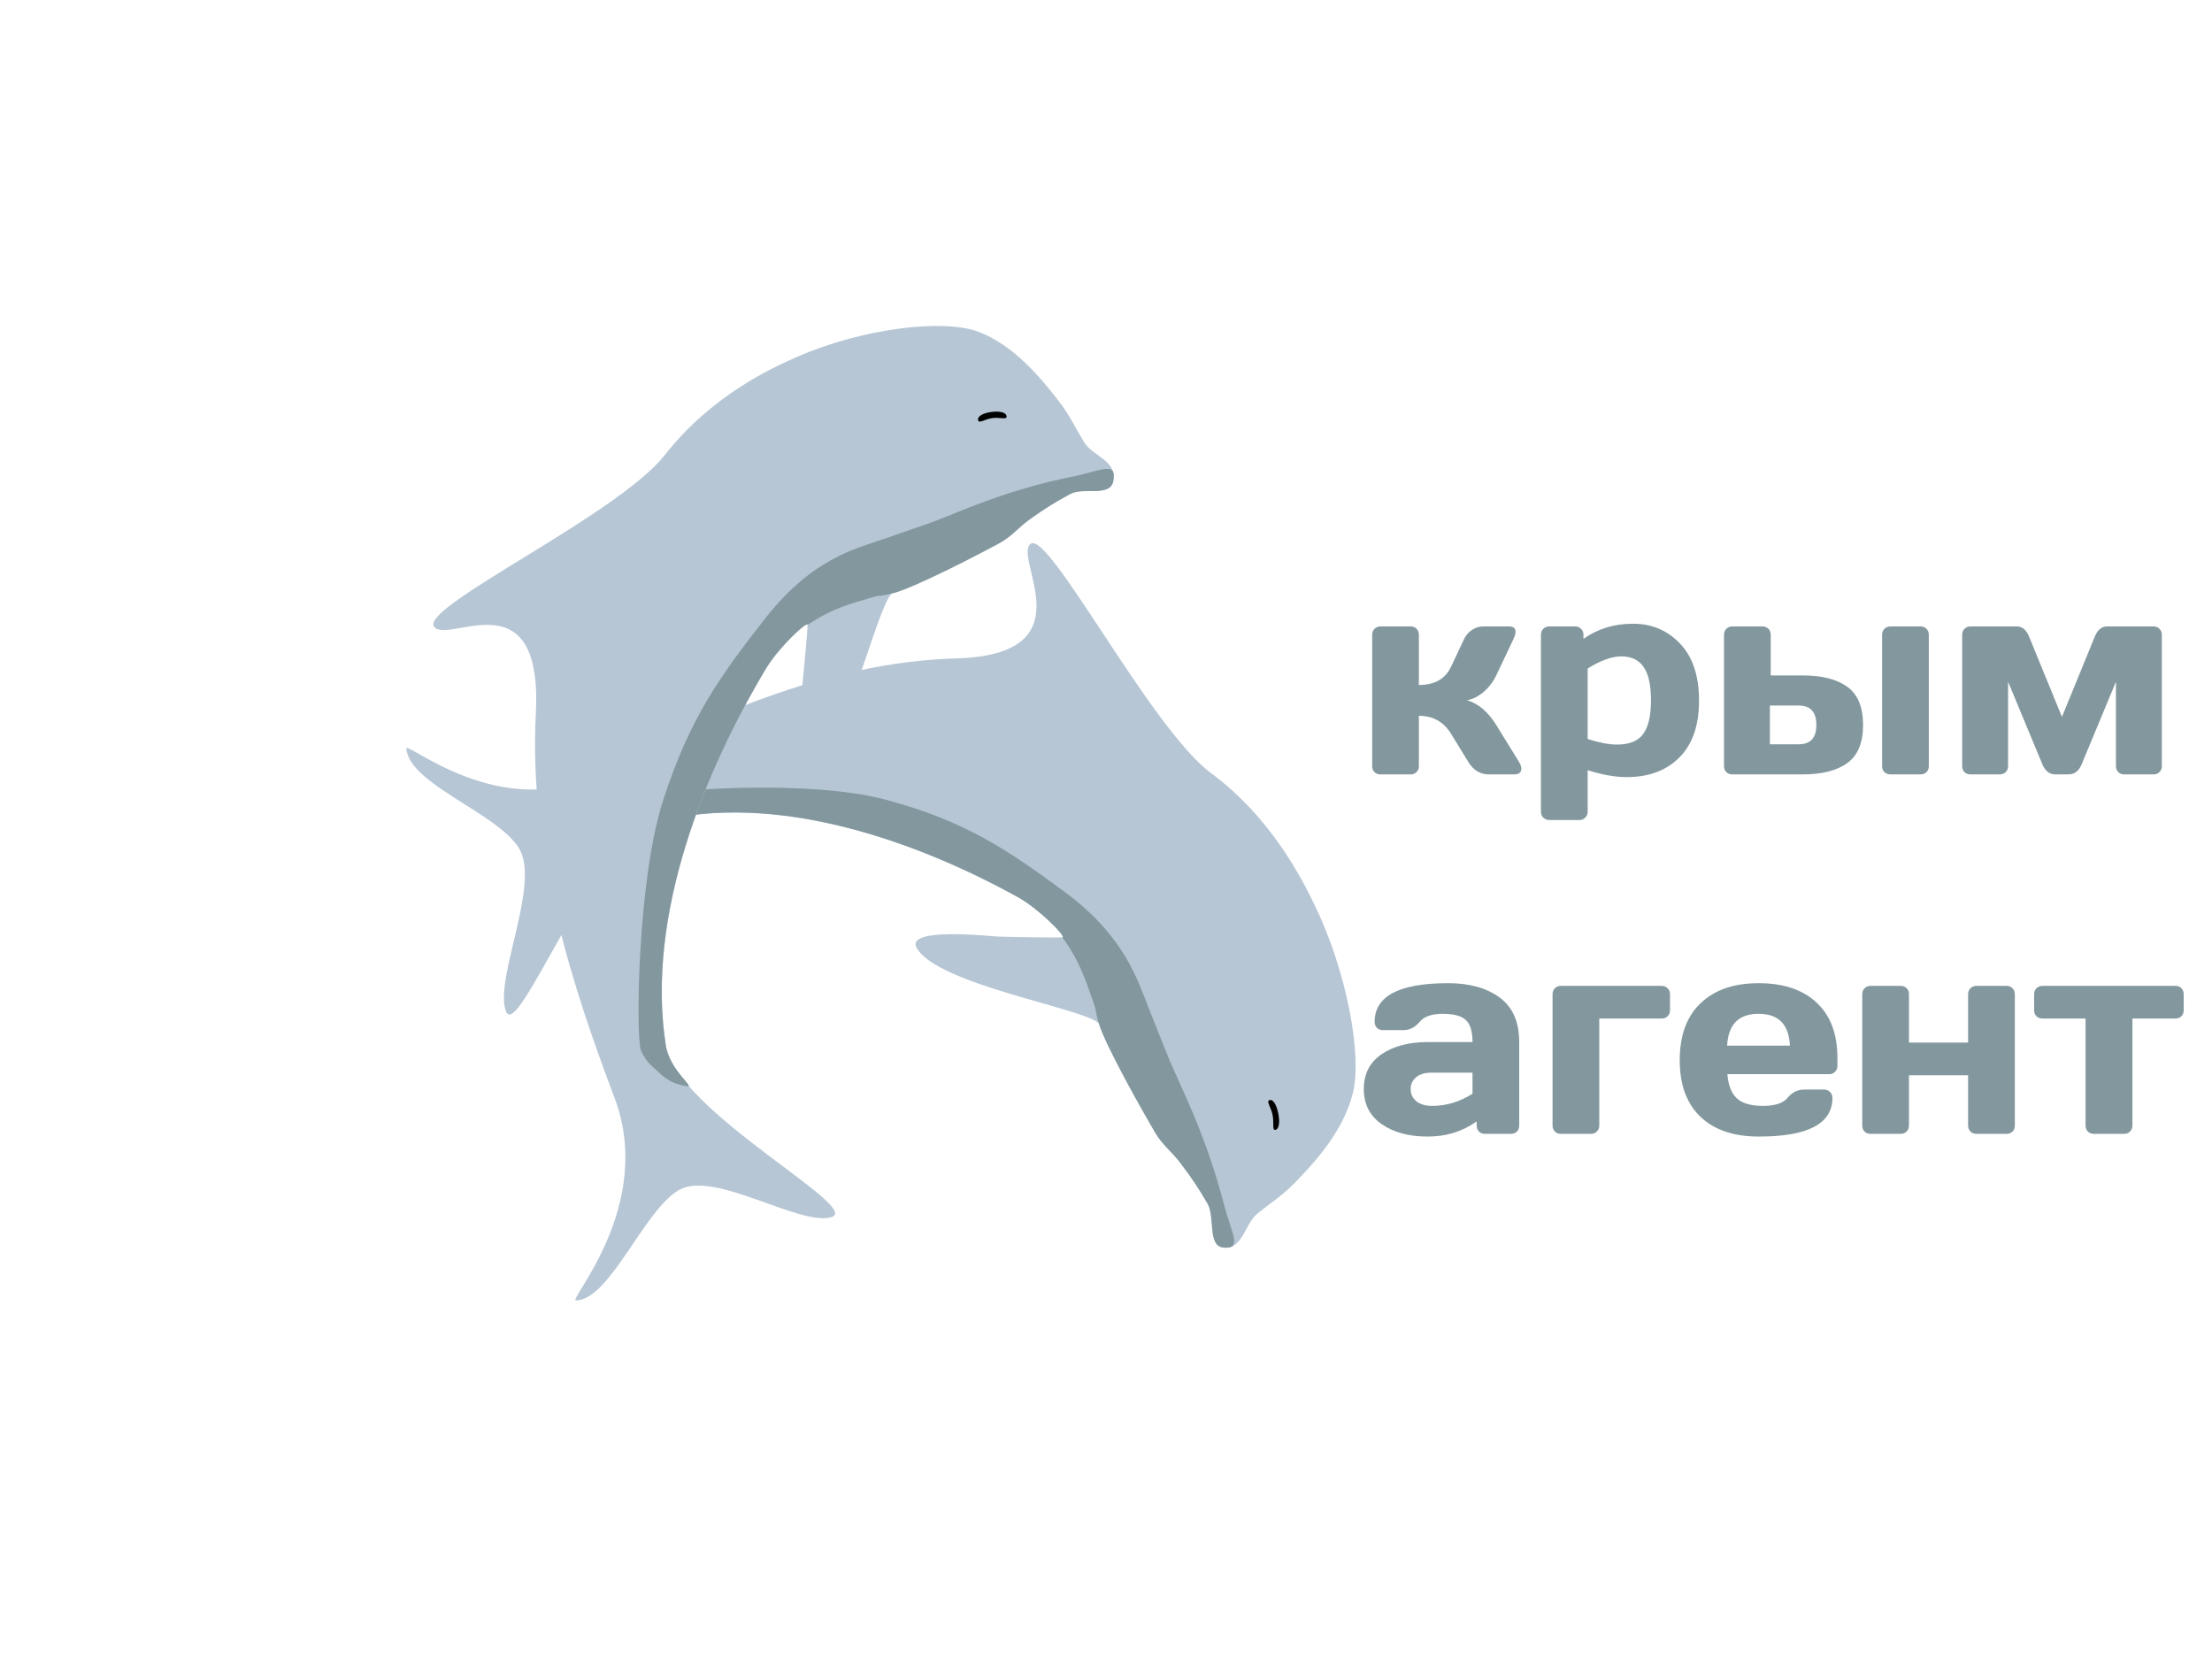
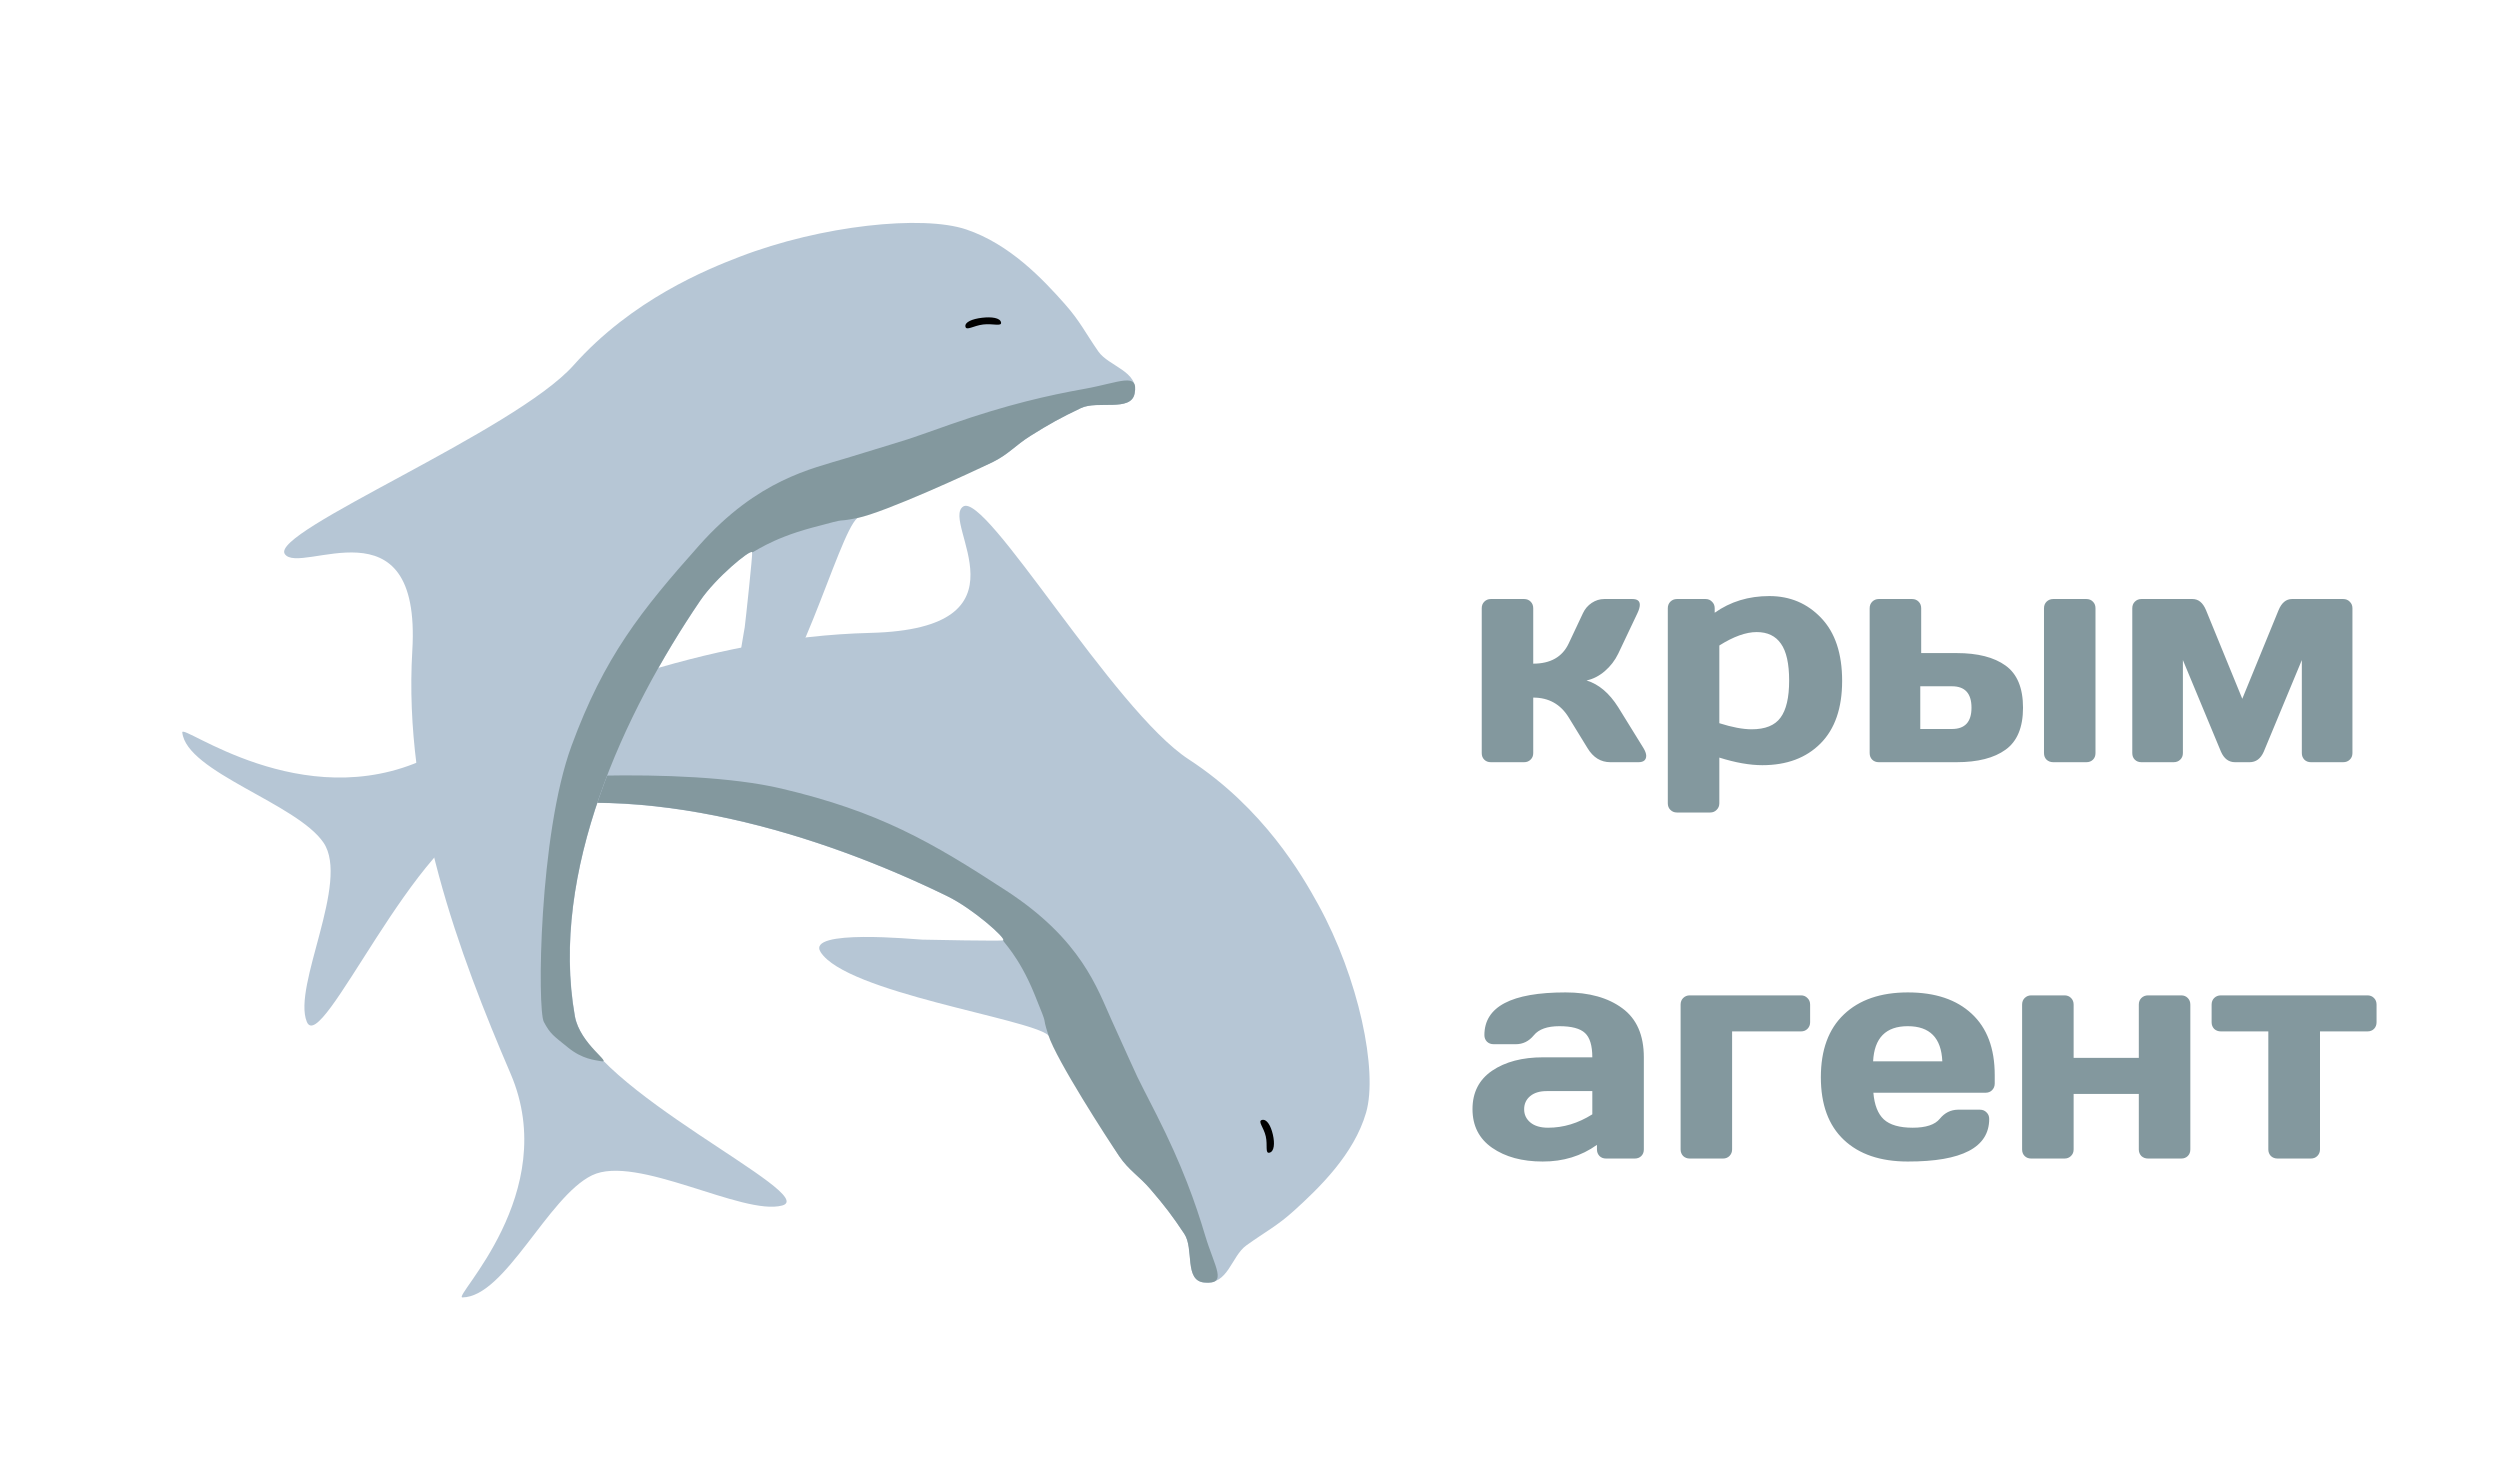
- <svg xmlns="http://www.w3.org/2000/svg" width="80" height="60" viewBox="0 0 80 60" fill="none">
-   <path d="M21.726 27.943C18.151 29.823 14.663 26.752 14.694 27.076C14.814 28.378 18.006 29.403 18.778 30.693C19.549 31.983 17.873 35.397 18.294 36.566C18.715 37.736 21.445 30.334 23.664 29.747C28.059 28.584 33.187 30.442 36.814 32.449C37.563 32.863 38.527 33.839 38.435 33.897C38.396 33.922 36.302 33.883 36.094 33.873C35.886 33.864 32.722 33.514 33.152 34.281C33.897 35.612 39.177 36.458 39.74 37.01C40.302 37.562 41.453 40.423 41.787 40.977C42.073 41.45 42.358 41.622 42.691 42.062C43.106 42.61 43.323 42.931 43.671 43.526C43.956 44.012 43.665 45.059 44.244 45.122C44.944 45.199 45.026 44.259 45.462 43.903C46.005 43.461 46.356 43.263 46.844 42.761C47.571 42.015 48.575 40.916 48.925 39.549C49.275 38.182 48.712 35.133 47.541 32.721C47.076 31.763 45.966 29.564 43.794 27.957C41.621 26.351 37.926 19.155 37.272 19.669C36.618 20.183 39.389 23.677 34.589 23.812C29.788 23.947 25.3 26.063 21.726 27.943Z" fill="#B6C6D5" />
-   <path d="M23.661 29.743C28.056 28.58 33.184 30.438 36.811 32.445C37.56 32.86 38.524 33.836 38.432 33.894C38.393 33.918 38.874 34.378 39.333 35.653C39.792 36.929 39.511 36.205 39.739 37.01C39.968 37.815 41.45 40.419 41.784 40.973C42.07 41.447 42.355 41.618 42.688 42.058C43.103 42.606 43.32 42.928 43.668 43.522C43.953 44.009 43.662 45.055 44.241 45.118C44.941 45.195 44.55 44.633 44.271 43.574C43.992 42.516 43.611 41.286 42.868 39.621C42.126 37.956 42.563 39.006 41.564 36.508C41.155 35.486 40.697 33.877 38.525 32.271C36.352 30.664 34.849 29.676 32.018 28.918C29.186 28.16 23.776 28.581 23.41 28.815C23.044 29.049 23.009 29.14 22.676 29.618C22.343 30.095 22.354 30.474 22.331 30.647C22.276 31.063 22.802 29.97 23.661 29.743Z" fill="#83989E" />
-   <path d="M46.133 40.861C45.997 40.899 46.084 40.621 46.025 40.324C45.965 40.028 45.781 39.825 45.917 39.787C46.053 39.75 46.17 39.971 46.23 40.267C46.289 40.564 46.269 40.823 46.133 40.861Z" fill="black" />
-   <path d="M22.223 39.698C23.703 43.616 20.521 47.039 20.829 47.033C22.067 47.013 23.295 43.735 24.575 43.028C25.855 42.321 28.938 44.366 30.075 44.018C31.212 43.671 24.455 40.19 24.082 37.805C23.345 33.081 25.517 27.832 27.707 24.176C28.159 23.421 29.159 22.486 29.206 22.588C29.226 22.631 29.018 24.833 28.992 25.051C28.966 25.269 28.377 28.573 29.136 28.183C30.452 27.508 31.681 22.015 32.248 21.469C32.815 20.922 35.607 19.943 36.158 19.637C36.627 19.374 36.813 19.088 37.255 18.773C37.806 18.381 38.127 18.179 38.716 17.861C39.198 17.601 40.161 17.993 40.268 17.388C40.398 16.657 39.518 16.494 39.218 16.006C38.845 15.398 38.687 15.012 38.254 14.457C37.609 13.631 36.656 12.483 35.395 12.002C34.134 11.522 31.212 11.866 28.841 12.901C27.9 13.312 25.735 14.301 24.042 16.458C22.349 18.615 15.261 21.917 15.691 22.648C16.122 23.379 19.645 20.746 19.379 25.813C19.114 30.88 20.742 35.78 22.223 39.698Z" fill="#B6C6D5" />
-   <path d="M24.078 37.808C23.341 33.084 25.513 27.835 27.703 24.179C28.156 23.424 29.155 22.489 29.202 22.591C29.222 22.634 29.695 22.165 30.935 21.786C32.176 21.407 31.47 21.643 32.248 21.469C33.026 21.294 35.603 19.946 36.154 19.64C36.623 19.377 36.809 19.091 37.251 18.776C37.802 18.384 38.123 18.182 38.712 17.864C39.194 17.604 40.157 17.996 40.264 17.391C40.394 16.66 39.831 17.026 38.81 17.233C37.79 17.44 36.598 17.741 34.967 18.387C33.336 19.033 34.362 18.659 31.925 19.506C30.927 19.853 29.372 20.203 27.679 22.36C25.986 24.517 24.931 26.019 23.985 28.939C23.038 31.858 22.992 37.591 23.183 37.996C23.374 38.401 23.457 38.444 23.88 38.834C24.302 39.224 24.661 39.244 24.822 39.282C25.21 39.374 24.223 38.73 24.078 37.808Z" fill="#83989E" />
-   <path d="M36.404 15.051C36.428 15.197 36.173 15.082 35.889 15.121C35.604 15.159 35.398 15.337 35.373 15.191C35.349 15.044 35.567 14.939 35.852 14.9C36.136 14.861 36.379 14.905 36.404 15.051Z" fill="black" />
-   <path d="M55.022 27.792C55.022 27.935 54.938 28.007 54.768 28.007H53.845C53.533 28.007 53.284 27.854 53.098 27.548L52.478 26.537C52.211 26.104 51.824 25.888 51.316 25.888V27.709C51.316 27.797 51.287 27.869 51.228 27.924C51.173 27.979 51.103 28.007 51.018 28.007H49.925C49.837 28.007 49.765 27.979 49.71 27.924C49.654 27.869 49.627 27.797 49.627 27.709V22.958C49.627 22.87 49.654 22.799 49.71 22.743C49.768 22.685 49.84 22.655 49.925 22.655H51.018C51.106 22.655 51.178 22.685 51.233 22.743C51.288 22.799 51.316 22.87 51.316 22.958V24.774C51.883 24.774 52.27 24.555 52.478 24.115L52.947 23.119C53.012 22.979 53.108 22.867 53.235 22.782C53.362 22.698 53.499 22.655 53.645 22.655H54.568C54.731 22.655 54.812 22.719 54.812 22.846C54.812 22.917 54.786 23.009 54.734 23.119L54.104 24.447C53.997 24.669 53.85 24.859 53.665 25.019C53.479 25.178 53.279 25.281 53.064 25.326C53.465 25.447 53.811 25.74 54.104 26.205L54.934 27.548C54.99 27.642 55.019 27.724 55.022 27.792ZM55.73 29.355V22.958C55.73 22.87 55.758 22.799 55.813 22.743C55.872 22.685 55.943 22.655 56.028 22.655H56.97C57.055 22.655 57.125 22.685 57.18 22.743C57.239 22.799 57.268 22.87 57.268 22.958V23.105C57.783 22.74 58.38 22.558 59.06 22.558C59.741 22.558 60.309 22.799 60.764 23.28C61.22 23.759 61.448 24.446 61.448 25.341C61.448 26.233 61.212 26.916 60.74 27.392C60.268 27.867 59.632 28.105 58.831 28.105C58.417 28.105 57.947 28.021 57.42 27.855V29.355C57.42 29.442 57.39 29.514 57.332 29.569C57.276 29.628 57.206 29.657 57.122 29.657H56.028C55.943 29.657 55.872 29.628 55.813 29.569C55.758 29.514 55.73 29.442 55.73 29.355ZM57.42 26.727C57.84 26.861 58.193 26.928 58.479 26.928C58.925 26.928 59.241 26.801 59.426 26.547C59.615 26.293 59.71 25.888 59.71 25.331C59.71 24.774 59.62 24.371 59.441 24.12C59.265 23.866 59 23.739 58.645 23.739C58.294 23.739 57.885 23.886 57.42 24.179V26.727ZM62.351 27.709V22.958C62.351 22.87 62.379 22.799 62.434 22.743C62.493 22.685 62.565 22.655 62.649 22.655H63.743C63.831 22.655 63.902 22.685 63.958 22.743C64.013 22.799 64.041 22.87 64.041 22.958V24.428H65.203C65.896 24.428 66.432 24.564 66.809 24.838C67.19 25.111 67.381 25.572 67.381 26.22C67.381 26.864 67.19 27.323 66.809 27.597C66.432 27.87 65.896 28.007 65.203 28.007H62.649C62.561 28.007 62.49 27.979 62.434 27.924C62.379 27.869 62.351 27.797 62.351 27.709ZM64.011 26.918H65.052C65.478 26.918 65.691 26.685 65.691 26.22C65.691 25.751 65.478 25.517 65.052 25.517H64.011V26.918ZM68.069 27.709V22.958C68.069 22.87 68.097 22.799 68.152 22.743C68.211 22.685 68.284 22.655 68.372 22.655H69.461C69.549 22.655 69.62 22.685 69.675 22.743C69.731 22.799 69.758 22.87 69.758 22.958V27.709C69.758 27.797 69.731 27.869 69.675 27.924C69.62 27.979 69.549 28.007 69.461 28.007H68.372C68.284 28.007 68.211 27.979 68.152 27.924C68.097 27.869 68.069 27.797 68.069 27.709ZM70.965 27.709V22.958C70.965 22.87 70.992 22.799 71.047 22.743C71.106 22.685 71.178 22.655 71.262 22.655H72.942C73.134 22.655 73.281 22.776 73.382 23.017L74.573 25.927L75.764 23.017C75.865 22.776 76.012 22.655 76.204 22.655H77.883C77.971 22.655 78.043 22.685 78.098 22.743C78.157 22.799 78.186 22.87 78.186 22.958V27.709C78.186 27.797 78.157 27.869 78.098 27.924C78.043 27.979 77.971 28.007 77.883 28.007H76.824C76.736 28.007 76.664 27.979 76.609 27.924C76.554 27.865 76.526 27.794 76.526 27.709V24.657L75.276 27.665C75.175 27.893 75.02 28.007 74.812 28.007H74.334C74.129 28.007 73.976 27.893 73.875 27.665L72.625 24.657V27.709C72.625 27.797 72.595 27.869 72.537 27.924C72.481 27.979 72.41 28.007 72.322 28.007H71.262C71.174 28.007 71.103 27.979 71.047 27.924C70.992 27.869 70.965 27.797 70.965 27.709ZM49.968 40.655C49.539 40.356 49.324 39.933 49.324 39.386C49.324 38.839 49.539 38.419 49.968 38.126C50.401 37.833 50.958 37.687 51.638 37.687H53.255C53.255 37.306 53.175 37.04 53.015 36.891C52.856 36.741 52.576 36.666 52.175 36.666C51.778 36.666 51.498 36.765 51.336 36.964C51.176 37.159 50.979 37.257 50.745 37.257H50.017C49.929 37.257 49.856 37.229 49.797 37.174C49.742 37.115 49.715 37.044 49.715 36.959C49.715 36.025 50.602 35.558 52.376 35.558C53.15 35.558 53.772 35.732 54.241 36.08C54.71 36.425 54.944 36.961 54.944 37.687V40.709C54.944 40.797 54.916 40.868 54.861 40.924C54.806 40.979 54.734 41.007 54.646 41.007H53.704C53.616 41.007 53.544 40.979 53.489 40.924C53.434 40.865 53.406 40.794 53.406 40.709V40.558C52.892 40.925 52.297 41.108 51.624 41.105C50.953 41.105 50.401 40.955 49.968 40.655ZM51.756 38.795C51.528 38.795 51.347 38.85 51.214 38.961C51.083 39.072 51.018 39.215 51.018 39.391C51.018 39.566 51.087 39.711 51.223 39.825C51.36 39.939 51.554 39.996 51.804 39.996C52.306 39.996 52.789 39.85 53.255 39.557V38.795H51.756ZM56.15 40.709V35.958C56.15 35.87 56.178 35.798 56.233 35.743C56.292 35.685 56.363 35.655 56.448 35.655H60.1C60.185 35.655 60.255 35.685 60.31 35.743C60.369 35.798 60.398 35.87 60.398 35.958V36.539C60.398 36.624 60.369 36.695 60.31 36.754C60.255 36.809 60.185 36.837 60.1 36.837H57.84V40.709C57.84 40.794 57.81 40.865 57.752 40.924C57.696 40.979 57.626 41.007 57.542 41.007H56.448C56.363 41.007 56.292 40.979 56.233 40.924C56.178 40.865 56.15 40.794 56.15 40.709ZM61.502 40.392C61 39.916 60.75 39.233 60.75 38.341C60.75 37.446 61.002 36.759 61.507 36.28C62.011 35.798 62.711 35.558 63.606 35.558C64.501 35.558 65.2 35.792 65.701 36.261C66.202 36.726 66.453 37.395 66.453 38.268V38.546C66.453 38.634 66.424 38.707 66.365 38.766C66.31 38.821 66.238 38.849 66.15 38.849H62.473C62.506 39.249 62.62 39.54 62.815 39.723C63.014 39.905 63.329 39.996 63.762 39.996C64.195 39.996 64.492 39.898 64.651 39.703C64.811 39.508 65.007 39.408 65.242 39.405H65.969C66.057 39.405 66.129 39.435 66.184 39.493C66.243 39.548 66.272 39.62 66.272 39.708C66.272 40.642 65.382 41.108 63.601 41.105C62.703 41.105 62.003 40.867 61.502 40.392ZM62.464 37.818H64.734C64.701 37.05 64.324 36.666 63.601 36.666C62.882 36.666 62.503 37.05 62.464 37.818ZM67.351 40.709V35.958C67.351 35.87 67.379 35.798 67.434 35.743C67.493 35.685 67.564 35.655 67.649 35.655H68.743C68.831 35.655 68.902 35.685 68.958 35.743C69.013 35.798 69.041 35.87 69.041 35.958V37.706H71.179V35.958C71.179 35.87 71.207 35.798 71.262 35.743C71.321 35.685 71.394 35.655 71.482 35.655H72.571C72.659 35.655 72.731 35.685 72.786 35.743C72.841 35.798 72.869 35.87 72.869 35.958V40.709C72.869 40.797 72.841 40.868 72.786 40.924C72.731 40.979 72.659 41.007 72.571 41.007H71.482C71.394 41.007 71.321 40.979 71.262 40.924C71.207 40.865 71.179 40.794 71.179 40.709V38.888H69.041V40.709C69.041 40.797 69.011 40.868 68.953 40.924C68.897 40.979 68.828 41.007 68.743 41.007H67.649C67.561 41.007 67.49 40.979 67.434 40.924C67.379 40.868 67.351 40.797 67.351 40.709ZM73.567 36.539V35.958C73.567 35.87 73.595 35.798 73.65 35.743C73.709 35.685 73.782 35.655 73.87 35.655H78.679C78.767 35.655 78.839 35.685 78.894 35.743C78.95 35.798 78.977 35.87 78.977 35.958V36.539C78.977 36.624 78.95 36.695 78.894 36.754C78.839 36.809 78.767 36.837 78.679 36.837H77.122V40.709C77.122 40.794 77.093 40.865 77.034 40.924C76.978 40.979 76.907 41.007 76.819 41.007H75.73C75.642 41.007 75.569 40.979 75.51 40.924C75.455 40.865 75.427 40.794 75.427 40.709V36.837H73.87C73.782 36.837 73.709 36.809 73.65 36.754C73.595 36.695 73.567 36.624 73.567 36.539Z" fill="#83989E" />
+ <svg xmlns="http://www.w3.org/2000/svg" width="82" height="48" viewBox="0 0 82 48" fill="none">
+   <path d="M13.956 24.89C9.902 26.77 5.945 23.699 5.979 24.023C6.116 25.325 9.737 26.35 10.612 27.64C11.486 28.93 9.586 32.344 10.063 33.513C10.54 34.682 13.637 27.281 16.154 26.693C21.139 25.53 26.956 27.388 31.07 29.395C31.92 29.81 33.013 30.786 32.908 30.844C32.864 30.869 30.489 30.829 30.253 30.82C30.017 30.81 26.429 30.461 26.916 31.228C27.761 32.559 33.751 33.404 34.388 33.957C35.026 34.509 36.332 37.369 36.711 37.924C37.035 38.397 37.359 38.569 37.736 39.009C38.207 39.557 38.453 39.878 38.848 40.473C39.171 40.959 38.84 42.005 39.498 42.069C40.292 42.145 40.384 41.206 40.879 40.85C41.495 40.407 41.894 40.21 42.447 39.708C43.271 38.961 44.41 37.863 44.807 36.496C45.204 35.129 44.565 32.079 43.237 29.667C42.71 28.71 41.451 26.51 38.986 24.904C36.522 23.297 32.331 16.102 31.589 16.616C30.848 17.129 33.991 20.623 28.546 20.759C23.101 20.894 18.01 23.01 13.956 24.89Z" fill="#B6C6D5" />
+   <path d="M16.151 26.69C21.136 25.527 26.952 27.384 31.067 29.392C31.916 29.806 33.01 30.782 32.905 30.84C32.861 30.865 33.406 31.324 33.927 32.6C34.448 33.876 34.129 33.152 34.388 33.957C34.647 34.762 36.328 37.366 36.708 37.92C37.032 38.393 37.355 38.565 37.733 39.005C38.203 39.553 38.45 39.874 38.844 40.469C39.168 40.956 38.837 42.002 39.494 42.065C40.288 42.142 39.844 41.579 39.528 40.521C39.212 39.463 38.78 38.233 37.937 36.568C37.095 34.903 37.591 35.953 36.458 33.455C35.994 32.433 35.475 30.824 33.01 29.218C30.546 27.611 28.841 26.623 25.63 25.865C22.418 25.107 16.282 25.528 15.866 25.762C15.451 25.996 15.412 26.087 15.034 26.564C14.656 27.041 14.668 27.42 14.642 27.594C14.58 28.009 15.177 26.917 16.151 26.69Z" fill="#83989E" />
+   <path d="M41.64 37.808C41.486 37.845 41.585 37.567 41.517 37.271C41.45 36.974 41.24 36.772 41.395 36.734C41.549 36.697 41.682 36.917 41.75 37.214C41.818 37.51 41.794 37.77 41.64 37.808Z" fill="black" />
+   <path d="M16.749 35.221C18.428 39.139 14.819 42.561 15.168 42.556C16.572 42.535 17.965 39.257 19.417 38.551C20.869 37.844 24.366 39.889 25.655 39.541C26.945 39.193 19.28 35.713 18.858 33.327C18.022 28.603 20.486 23.355 22.97 19.699C23.483 18.944 24.616 18.009 24.67 18.11C24.693 18.154 24.456 20.355 24.427 20.574C24.397 20.792 23.73 24.096 24.59 23.706C26.083 23.03 27.478 17.538 28.121 16.991C28.764 16.444 31.931 15.466 32.555 15.159C33.088 14.897 33.298 14.611 33.8 14.296C34.424 13.904 34.788 13.702 35.456 13.384C36.004 13.123 37.096 13.516 37.217 12.911C37.364 12.18 36.366 12.017 36.026 11.529C35.603 10.921 35.424 10.534 34.933 9.979C34.202 9.153 33.12 8.006 31.69 7.525C30.26 7.045 26.945 7.388 24.256 8.424C23.189 8.835 20.733 9.824 18.813 11.981C16.892 14.138 8.852 17.44 9.341 18.171C9.829 18.901 13.825 16.269 13.524 21.336C13.222 26.403 15.069 31.303 16.749 35.221Z" fill="#B6C6D5" />
+   <path d="M18.854 33.33C18.018 28.606 20.481 23.358 22.965 19.702C23.478 18.947 24.612 18.012 24.666 18.113C24.688 18.157 25.224 17.688 26.631 17.309C28.039 16.929 27.238 17.166 28.121 16.991C29.003 16.817 31.926 15.469 32.55 15.162C33.083 14.9 33.294 14.614 33.795 14.299C34.42 13.907 34.784 13.705 35.452 13.387C35.999 13.126 37.091 13.519 37.213 12.914C37.36 12.183 36.722 12.549 35.564 12.756C34.406 12.963 33.055 13.264 31.204 13.91C29.354 14.556 30.518 14.181 27.754 15.029C26.622 15.376 24.858 15.726 22.938 17.883C21.018 20.04 19.821 21.541 18.747 24.461C17.674 27.381 17.622 33.114 17.838 33.519C18.054 33.923 18.149 33.967 18.628 34.357C19.108 34.747 19.514 34.767 19.698 34.805C20.137 34.897 19.017 34.253 18.854 33.33Z" fill="#83989E" />
+   <path d="M32.834 10.574C32.862 10.72 32.572 10.605 32.25 10.643C31.927 10.682 31.693 10.86 31.666 10.713C31.638 10.567 31.885 10.461 32.208 10.423C32.531 10.384 32.806 10.427 32.834 10.574Z" fill="black" />
+   <path d="M53.996 24.785C53.996 24.928 53.911 25 53.742 25H52.819C52.507 25 52.258 24.847 52.072 24.541L51.452 23.53C51.185 23.097 50.798 22.881 50.29 22.881V24.702C50.29 24.79 50.261 24.862 50.202 24.917C50.147 24.972 50.077 25 49.992 25H48.898C48.81 25 48.739 24.972 48.684 24.917C48.628 24.862 48.601 24.79 48.601 24.702V19.951C48.601 19.863 48.628 19.792 48.684 19.736C48.742 19.678 48.814 19.648 48.898 19.648H49.992C50.08 19.648 50.152 19.678 50.207 19.736C50.262 19.792 50.29 19.863 50.29 19.951V21.768C50.856 21.768 51.244 21.548 51.452 21.108L51.921 20.112C51.986 19.972 52.082 19.86 52.209 19.775C52.336 19.691 52.473 19.648 52.619 19.648H53.542C53.705 19.648 53.786 19.712 53.786 19.839C53.786 19.91 53.76 20.002 53.708 20.112L53.078 21.44C52.971 21.662 52.824 21.852 52.639 22.012C52.453 22.171 52.253 22.274 52.038 22.319C52.438 22.44 52.785 22.733 53.078 23.198L53.908 24.541C53.964 24.635 53.993 24.717 53.996 24.785ZM54.704 26.348V19.951C54.704 19.863 54.732 19.792 54.787 19.736C54.846 19.678 54.917 19.648 55.002 19.648H55.944C56.029 19.648 56.099 19.678 56.154 19.736C56.213 19.792 56.242 19.863 56.242 19.951V20.098C56.757 19.733 57.354 19.551 58.034 19.551C58.715 19.551 59.283 19.792 59.738 20.273C60.194 20.752 60.422 21.439 60.422 22.334C60.422 23.226 60.186 23.91 59.714 24.385C59.242 24.86 58.605 25.098 57.805 25.098C57.391 25.098 56.921 25.015 56.394 24.849V26.348C56.394 26.436 56.364 26.507 56.306 26.562C56.25 26.621 56.18 26.65 56.096 26.65H55.002C54.917 26.65 54.846 26.621 54.787 26.562C54.732 26.507 54.704 26.436 54.704 26.348ZM56.394 23.721C56.813 23.854 57.167 23.921 57.453 23.921C57.899 23.921 58.215 23.794 58.4 23.54C58.589 23.286 58.684 22.881 58.684 22.324C58.684 21.768 58.594 21.364 58.415 21.113C58.239 20.859 57.974 20.732 57.619 20.732C57.268 20.732 56.859 20.879 56.394 21.172V23.721ZM61.325 24.702V19.951C61.325 19.863 61.353 19.792 61.408 19.736C61.467 19.678 61.538 19.648 61.623 19.648H62.717C62.805 19.648 62.876 19.678 62.932 19.736C62.987 19.792 63.015 19.863 63.015 19.951V21.421H64.177C64.87 21.421 65.406 21.558 65.783 21.831C66.164 22.105 66.355 22.565 66.355 23.213C66.355 23.857 66.164 24.316 65.783 24.59C65.406 24.863 64.87 25 64.177 25H61.623C61.535 25 61.464 24.972 61.408 24.917C61.353 24.862 61.325 24.79 61.325 24.702ZM62.985 23.911H64.025C64.452 23.911 64.665 23.678 64.665 23.213C64.665 22.744 64.452 22.51 64.025 22.51H62.985V23.911ZM67.043 24.702V19.951C67.043 19.863 67.071 19.792 67.126 19.736C67.185 19.678 67.258 19.648 67.346 19.648H68.435C68.522 19.648 68.594 19.678 68.649 19.736C68.705 19.792 68.732 19.863 68.732 19.951V24.702C68.732 24.79 68.705 24.862 68.649 24.917C68.594 24.972 68.522 25 68.435 25H67.346C67.258 25 67.185 24.972 67.126 24.917C67.071 24.862 67.043 24.79 67.043 24.702ZM69.939 24.702V19.951C69.939 19.863 69.966 19.792 70.022 19.736C70.08 19.678 70.152 19.648 70.236 19.648H71.916C72.108 19.648 72.255 19.769 72.356 20.01L73.547 22.92L74.738 20.01C74.839 19.769 74.986 19.648 75.178 19.648H76.857C76.945 19.648 77.017 19.678 77.072 19.736C77.131 19.792 77.16 19.863 77.16 19.951V24.702C77.16 24.79 77.131 24.862 77.072 24.917C77.017 24.972 76.945 25 76.857 25H75.798C75.71 25 75.638 24.972 75.583 24.917C75.528 24.858 75.5 24.787 75.5 24.702V21.65L74.25 24.658C74.149 24.886 73.995 25 73.786 25H73.308C73.103 25 72.95 24.886 72.849 24.658L71.599 21.65V24.702C71.599 24.79 71.569 24.862 71.511 24.917C71.455 24.972 71.384 25 71.296 25H70.236C70.148 25 70.077 24.972 70.022 24.917C69.966 24.862 69.939 24.79 69.939 24.702ZM48.942 37.648C48.513 37.349 48.298 36.926 48.298 36.379C48.298 35.832 48.513 35.412 48.942 35.119C49.375 34.826 49.932 34.68 50.612 34.68H52.228C52.228 34.299 52.149 34.033 51.989 33.884C51.83 33.734 51.55 33.659 51.149 33.659C50.752 33.659 50.472 33.758 50.31 33.957C50.15 34.152 49.953 34.25 49.719 34.25H48.991C48.903 34.25 48.83 34.222 48.772 34.167C48.716 34.108 48.688 34.037 48.688 33.952C48.688 33.018 49.575 32.551 51.35 32.551C52.124 32.551 52.746 32.725 53.215 33.073C53.684 33.418 53.918 33.954 53.918 34.68V37.702C53.918 37.79 53.89 37.862 53.835 37.917C53.78 37.972 53.708 38 53.62 38H52.678C52.59 38 52.518 37.972 52.463 37.917C52.408 37.858 52.38 37.787 52.38 37.702V37.551C51.866 37.919 51.272 38.101 50.598 38.098C49.927 38.098 49.375 37.948 48.942 37.648ZM50.73 35.788C50.502 35.788 50.321 35.843 50.188 35.954C50.057 36.065 49.992 36.208 49.992 36.384C49.992 36.56 50.06 36.704 50.197 36.818C50.334 36.932 50.528 36.989 50.778 36.989C51.28 36.989 51.763 36.843 52.228 36.55V35.788H50.73ZM55.124 37.702V32.951C55.124 32.863 55.152 32.792 55.207 32.736C55.266 32.678 55.337 32.648 55.422 32.648H59.074C59.159 32.648 59.229 32.678 59.284 32.736C59.343 32.792 59.372 32.863 59.372 32.951V33.532C59.372 33.617 59.343 33.688 59.284 33.747C59.229 33.802 59.159 33.83 59.074 33.83H56.813V37.702C56.813 37.787 56.784 37.858 56.726 37.917C56.67 37.972 56.6 38 56.516 38H55.422C55.337 38 55.266 37.972 55.207 37.917C55.152 37.858 55.124 37.787 55.124 37.702ZM60.476 37.385C59.974 36.91 59.724 36.226 59.724 35.334C59.724 34.439 59.976 33.752 60.48 33.273C60.985 32.792 61.685 32.551 62.58 32.551C63.475 32.551 64.174 32.785 64.675 33.254C65.176 33.719 65.427 34.388 65.427 35.261V35.539C65.427 35.627 65.397 35.7 65.339 35.759C65.284 35.814 65.212 35.842 65.124 35.842H61.447C61.48 36.242 61.594 36.533 61.789 36.716C61.988 36.898 62.303 36.989 62.736 36.989C63.169 36.989 63.465 36.892 63.625 36.696C63.785 36.501 63.981 36.402 64.216 36.398H64.943C65.031 36.398 65.103 36.428 65.158 36.486C65.217 36.542 65.246 36.613 65.246 36.701C65.246 37.635 64.356 38.101 62.575 38.098C61.677 38.098 60.977 37.86 60.476 37.385ZM61.438 34.812H63.708C63.675 34.043 63.298 33.659 62.575 33.659C61.856 33.659 61.477 34.043 61.438 34.812ZM66.325 37.702V32.951C66.325 32.863 66.353 32.792 66.408 32.736C66.467 32.678 66.538 32.648 66.623 32.648H67.717C67.805 32.648 67.876 32.678 67.932 32.736C67.987 32.792 68.015 32.863 68.015 32.951V34.699H70.153V32.951C70.153 32.863 70.181 32.792 70.236 32.736C70.295 32.678 70.368 32.648 70.456 32.648H71.545C71.633 32.648 71.704 32.678 71.76 32.736C71.815 32.792 71.843 32.863 71.843 32.951V37.702C71.843 37.79 71.815 37.862 71.76 37.917C71.704 37.972 71.633 38 71.545 38H70.456C70.368 38 70.295 37.972 70.236 37.917C70.181 37.858 70.153 37.787 70.153 37.702V35.881H68.015V37.702C68.015 37.79 67.985 37.862 67.927 37.917C67.871 37.972 67.801 38 67.717 38H66.623C66.535 38 66.463 37.972 66.408 37.917C66.353 37.862 66.325 37.79 66.325 37.702ZM72.541 33.532V32.951C72.541 32.863 72.569 32.792 72.624 32.736C72.683 32.678 72.756 32.648 72.844 32.648H77.653C77.741 32.648 77.813 32.678 77.868 32.736C77.924 32.792 77.951 32.863 77.951 32.951V33.532C77.951 33.617 77.924 33.688 77.868 33.747C77.813 33.802 77.741 33.83 77.653 33.83H76.096V37.702C76.096 37.787 76.066 37.858 76.008 37.917C75.953 37.972 75.881 38 75.793 38H74.704C74.616 38 74.543 37.972 74.484 37.917C74.429 37.858 74.401 37.787 74.401 37.702V33.83H72.844C72.756 33.83 72.683 33.802 72.624 33.747C72.569 33.688 72.541 33.617 72.541 33.532Z" fill="#83989E" />
</svg>
